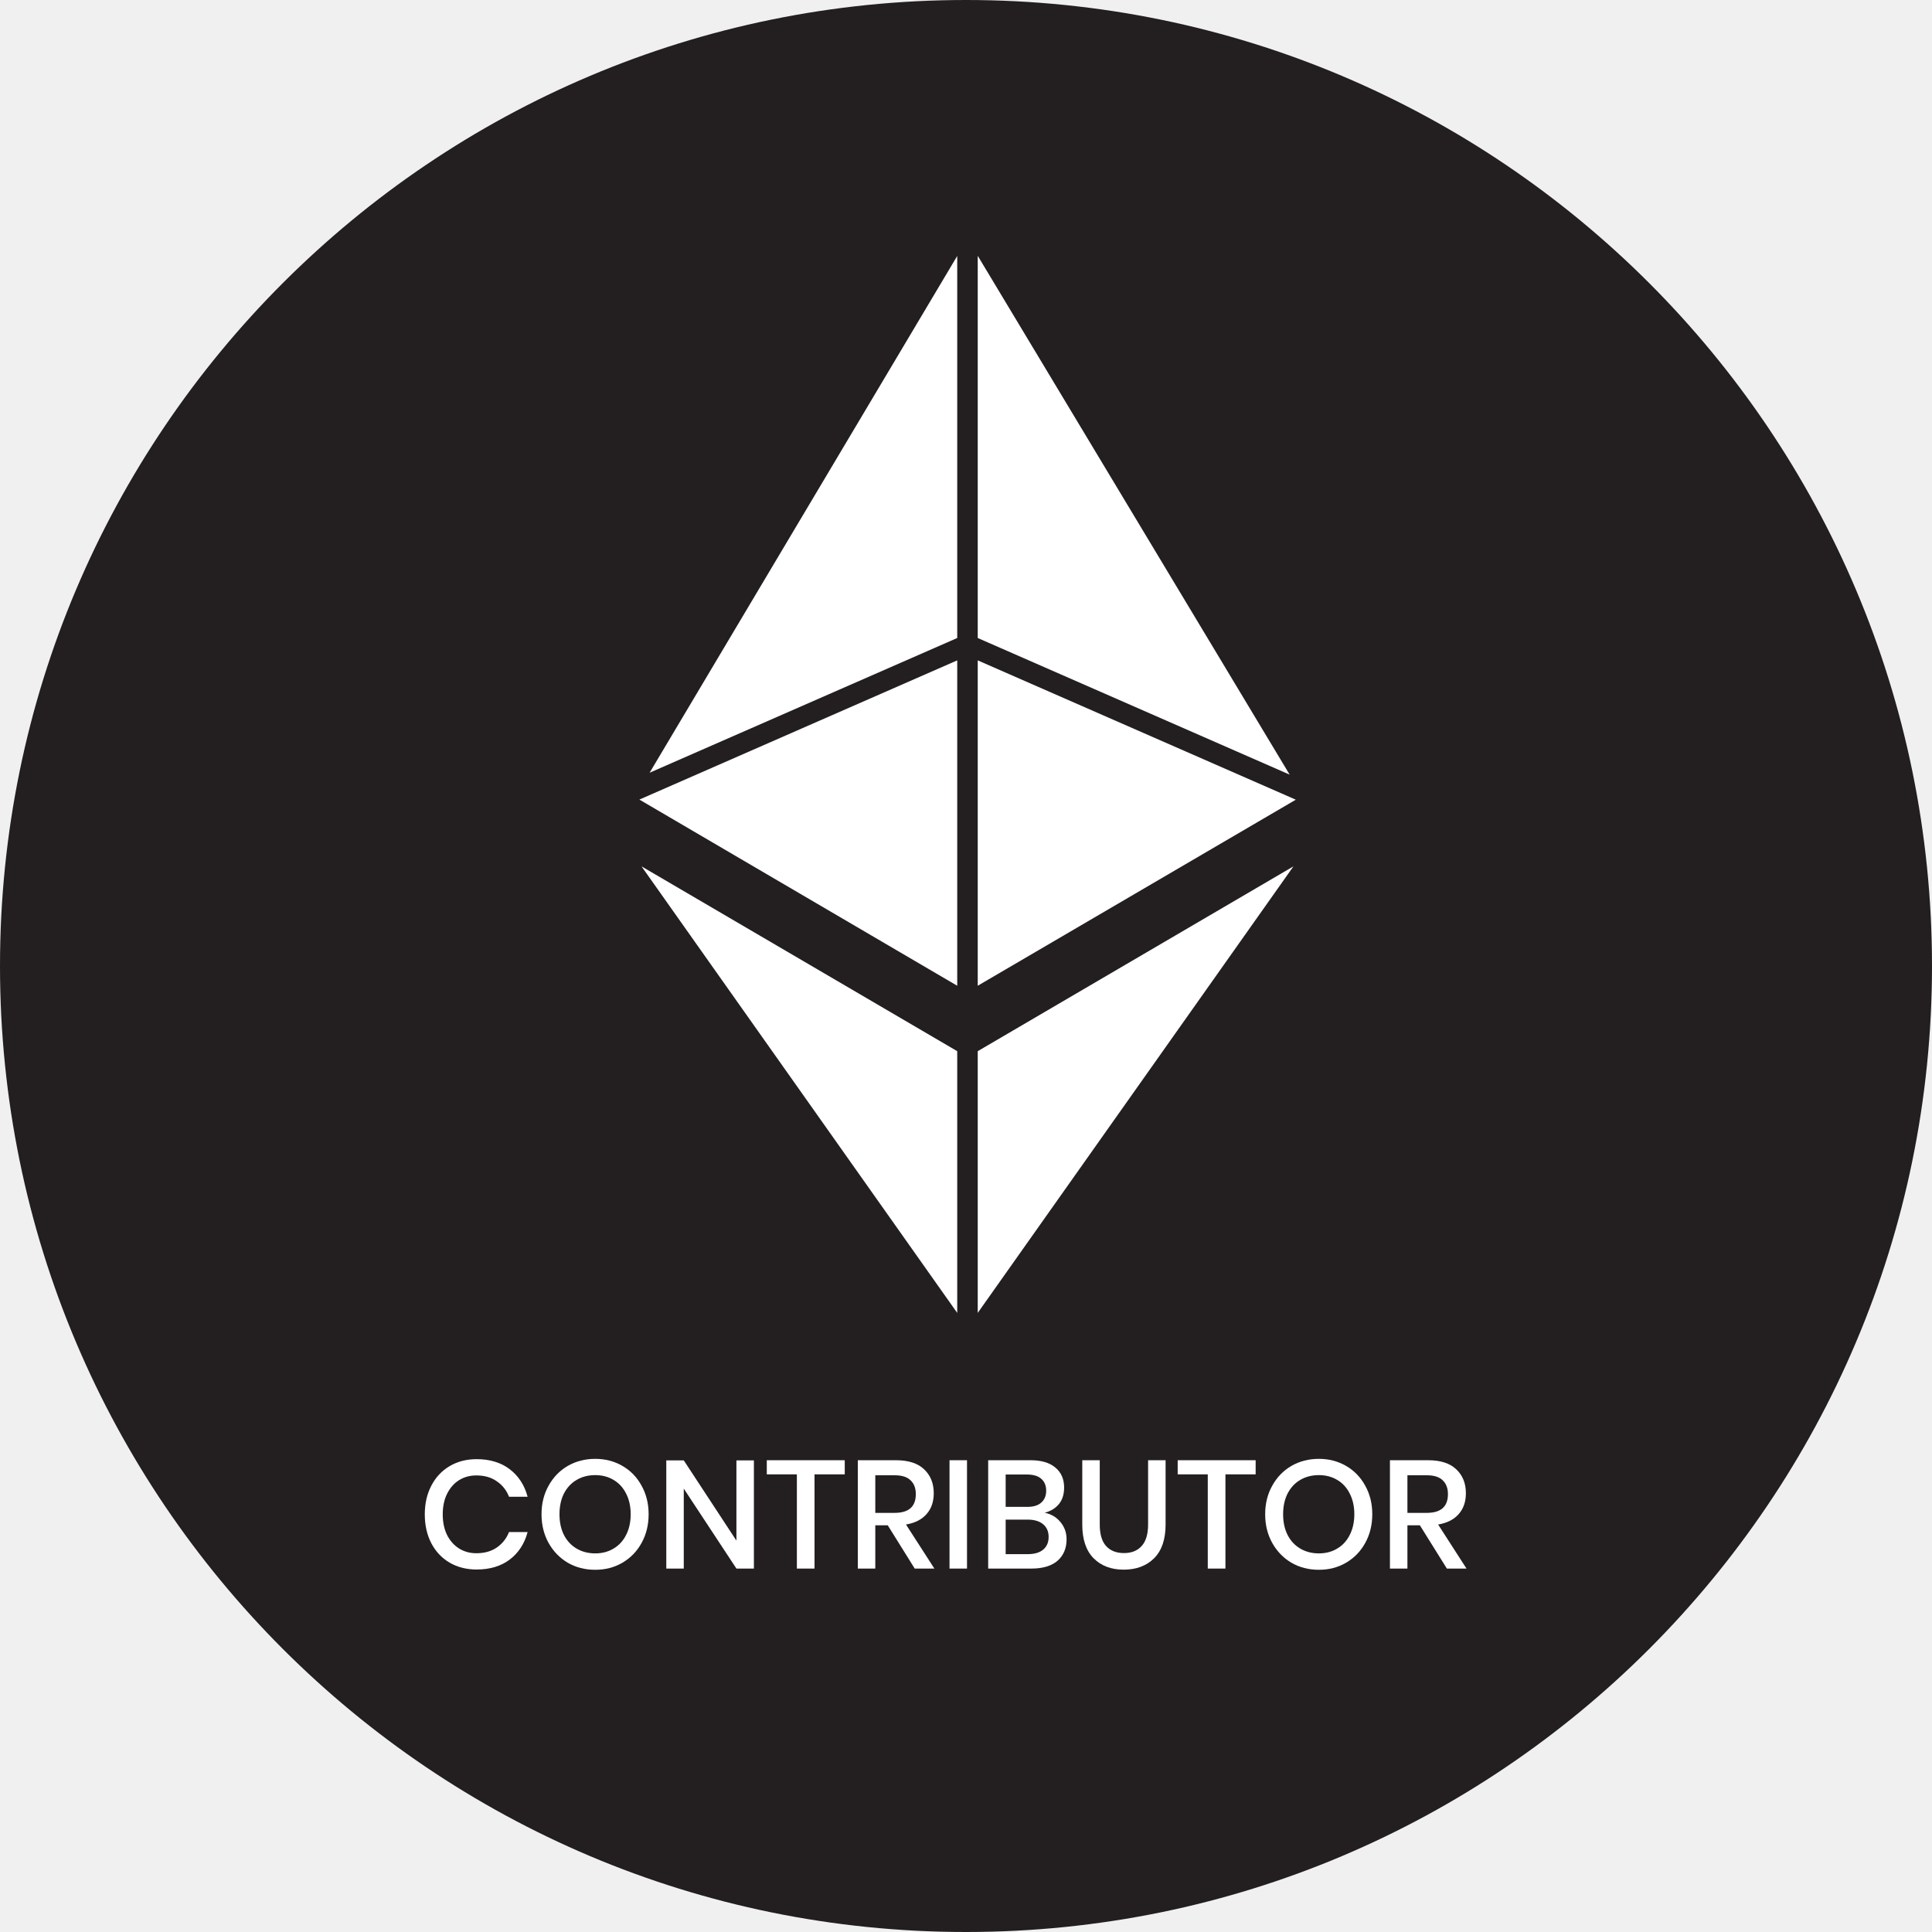
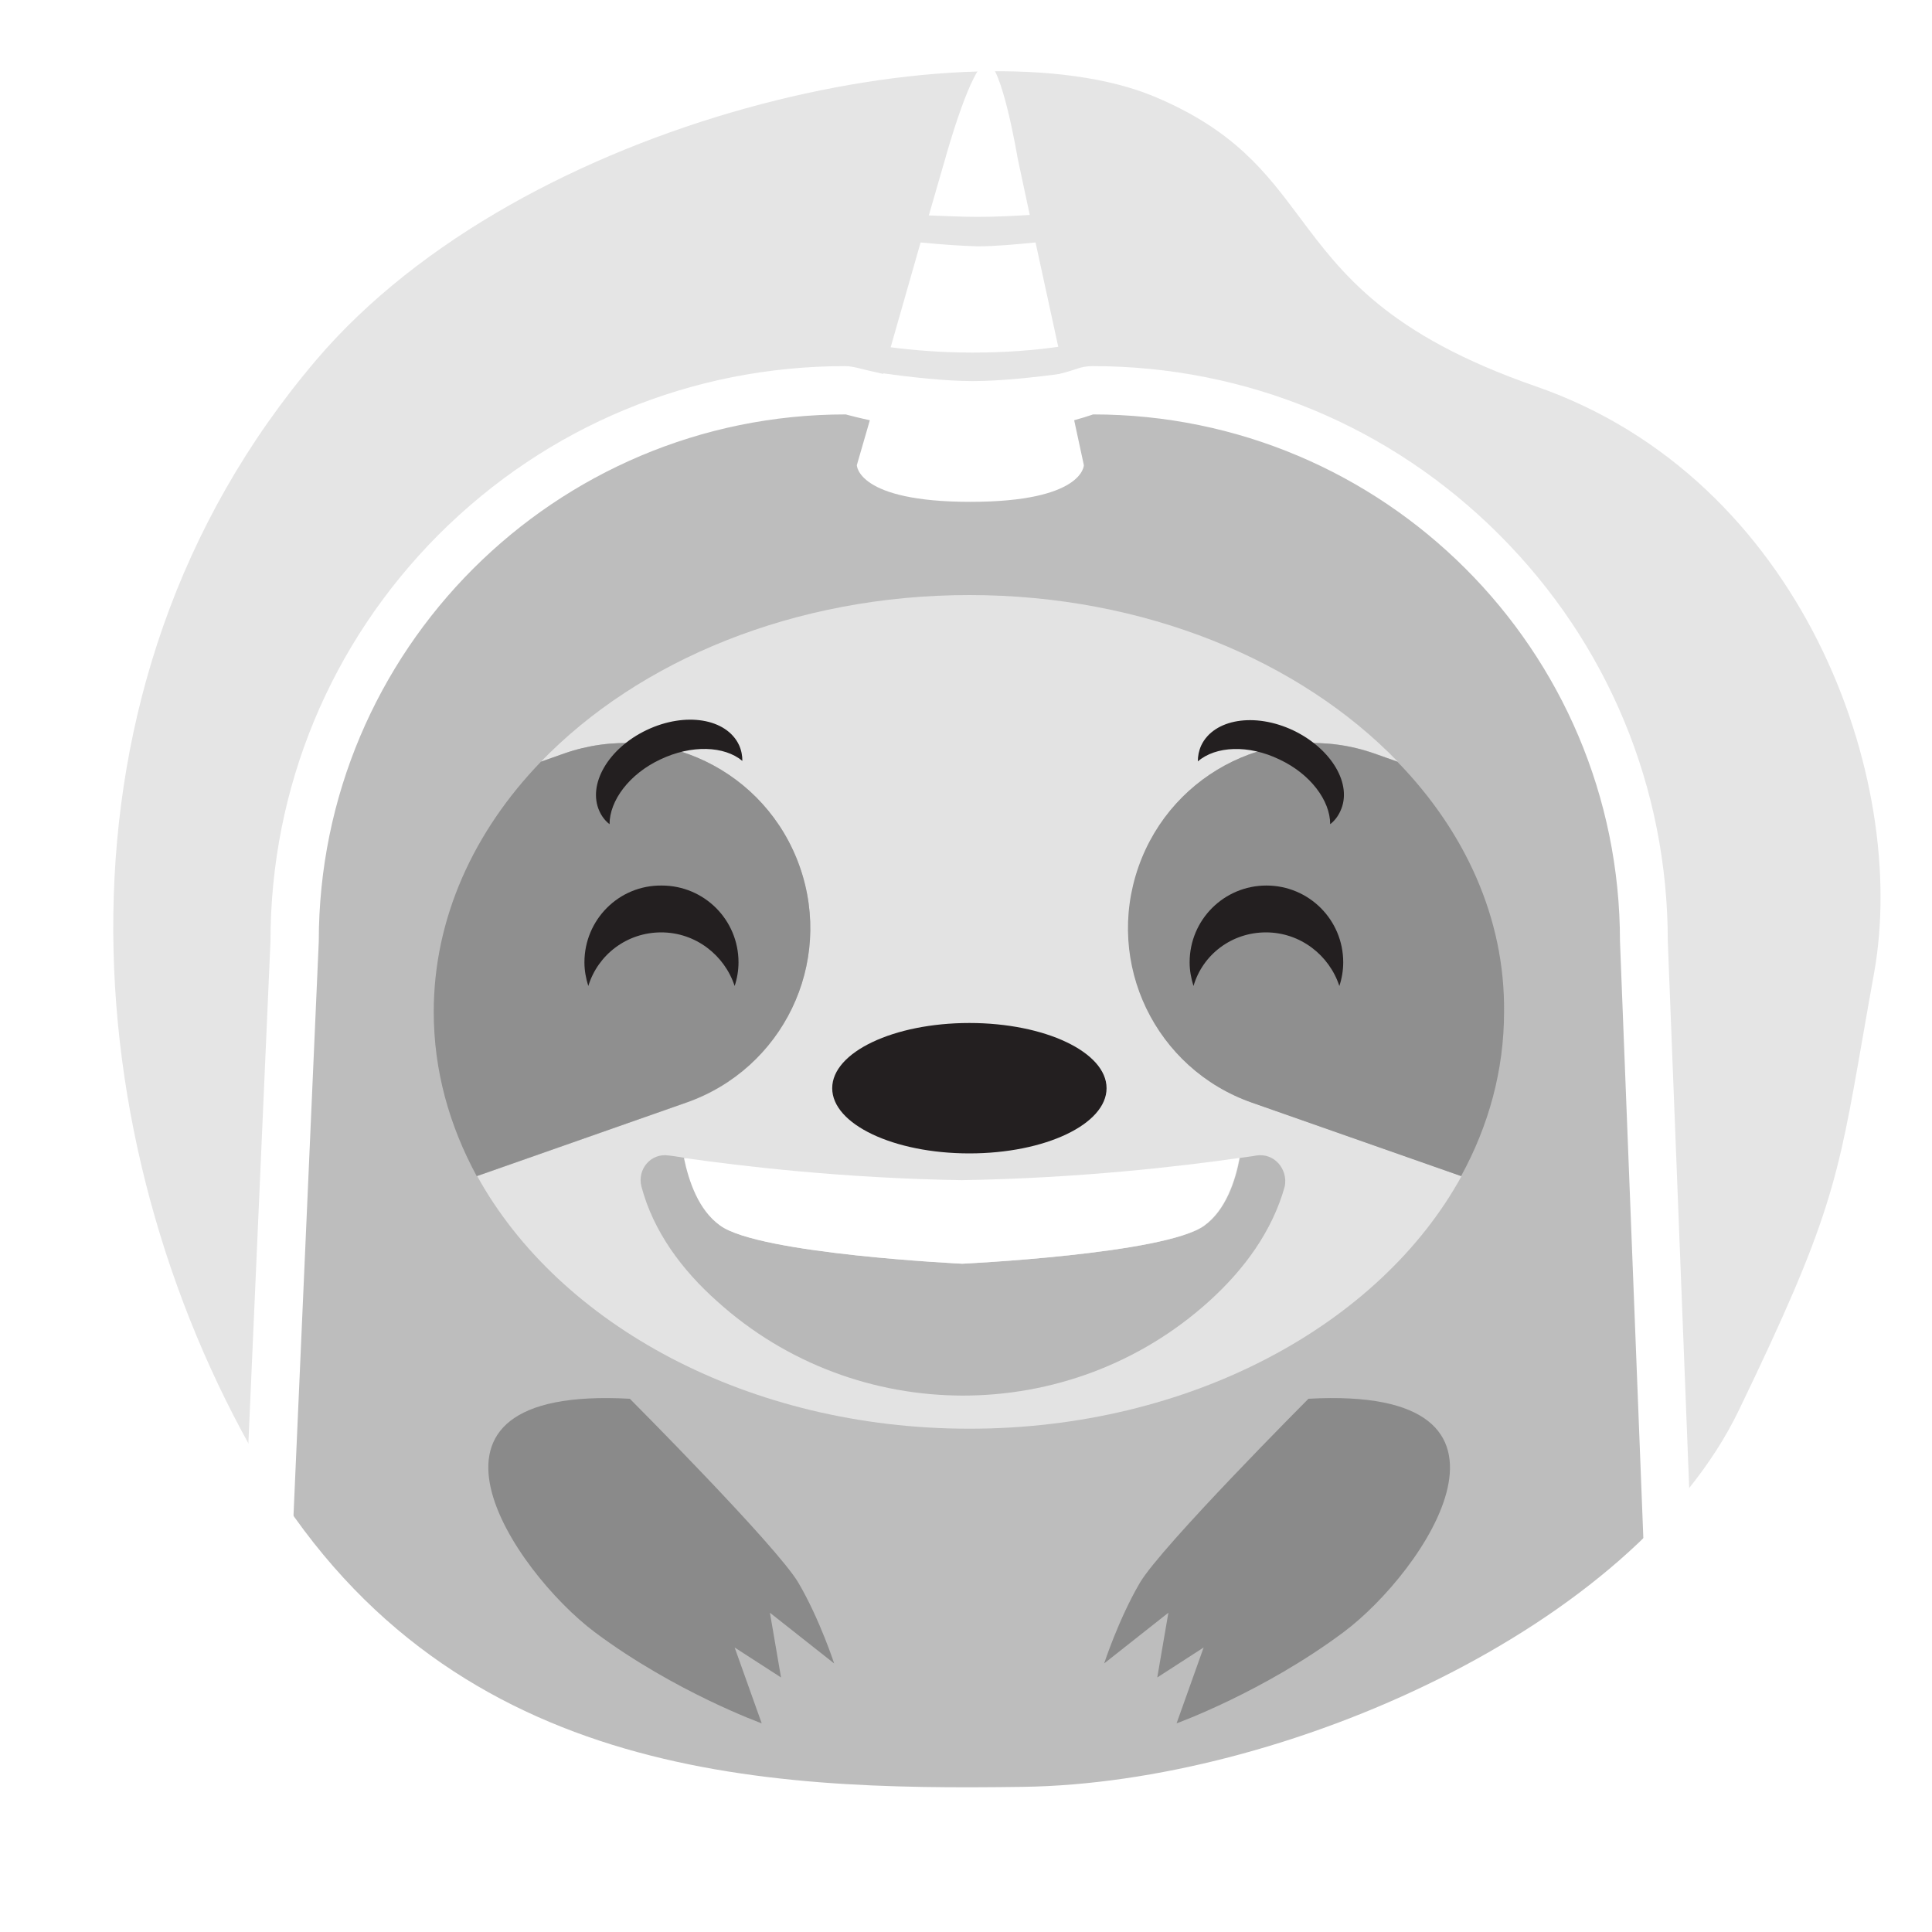
- <svg xmlns="http://www.w3.org/2000/svg" xmlns:xlink="http://www.w3.org/1999/xlink" width="100" height="100" viewBox="0 0 100 100" version="1.1">
-   <g id="Canvas" transform="translate(-554 -2124)">
-     <g id="Group">
-       <g id="Vector">
-         <use xlink:href="#path0_fill" transform="translate(554 2124)" fill="#231F20" />
+ <svg xmlns="http://www.w3.org/2000/svg" xmlns:xlink="http://www.w3.org/1999/xlink" width="400" height="400" viewBox="0 0 400 400" version="1.1">
+   <g id="Canvas" transform="translate(1226 213)">
+     <clipPath id="clip-0" clip-rule="evenodd">
+       <path d="M -1226 -213L -826 -213L -826 187L -1226 187L -1226 -213Z" fill="#FFFFFF" />
+     </clipPath>
+     <g id="Empty" clip-path="url(#clip-0)">
+       <path d="M -1226 -213L -826 -213L -826 187L -1226 187L -1226 -213Z" fill="#E5E5E5" />
+       <g id="Group">
+         <g id="Group">
+           <g id="Vector">
+             <use xlink:href="#path0_fill" transform="translate(-1174 -132.2)" fill="#BDBDBD" />
+           </g>
+           <g id="Vector">
+             <use xlink:href="#path1_fill" transform="translate(-1127.2 -89.8)" fill="#E3E3E3" />
+           </g>
+           <g id="Vector">
+             <use xlink:href="#path2_fill" transform="translate(-1136.2 -59.1688)" fill="#8F8F8F" />
+           </g>
+           <g id="Vector">
+             <use xlink:href="#path3_fill" transform="translate(-992.469 -59.1688)" fill="#8F8F8F" />
+           </g>
+           <g id="Vector">
+             <use xlink:href="#path4_fill" transform="translate(-1053.7 -1.2)" fill="#231F20" />
+           </g>
+           <g id="Vector">
+             <use xlink:href="#path5_fill" transform="translate(-1124.9 76.4552)" fill="#8A8A8A" />
+           </g>
+           <g id="Vector">
+             <use xlink:href="#path6_fill" transform="translate(-997.4 76.4556)" fill="#8A8A8A" />
+           </g>
+           <g id="Vector">
+             <use xlink:href="#path7_fill" transform="translate(-1179 -137.2)" fill="#FFFFFF" />
+           </g>
+         </g>
+         <g id="Group">
+           <g id="Vector">
+             <use xlink:href="#path8_fill" transform="translate(-1033.7 -200)" fill="#FFFFFF" />
+           </g>
+           <g id="Vector">
+             <use xlink:href="#path9_fill" transform="translate(-1048.6 -135.7)" fill="#FFFFFF" />
+           </g>
+           <g id="Vector">
+             <use xlink:href="#path10_fill" transform="translate(-1041.6 -162.8)" fill="#FFFFFF" />
+           </g>
+         </g>
      </g>
-       <g id="CONTRIBUTOR">
-         <use xlink:href="#path1_fill" transform="translate(575.987 2199.51)" fill="#FFFFFF" />
-         <use xlink:href="#path2_fill" transform="translate(575.987 2199.51)" fill="#FFFFFF" />
-         <use xlink:href="#path3_fill" transform="translate(575.987 2199.51)" fill="#FFFFFF" />
-         <use xlink:href="#path4_fill" transform="translate(575.987 2199.51)" fill="#FFFFFF" />
-         <use xlink:href="#path5_fill" transform="translate(575.987 2199.51)" fill="#FFFFFF" />
-         <use xlink:href="#path6_fill" transform="translate(575.987 2199.51)" fill="#FFFFFF" />
-         <use xlink:href="#path7_fill" transform="translate(575.987 2199.51)" fill="#FFFFFF" />
-         <use xlink:href="#path8_fill" transform="translate(575.987 2199.51)" fill="#FFFFFF" />
-         <use xlink:href="#path9_fill" transform="translate(575.987 2199.51)" fill="#FFFFFF" />
-         <use xlink:href="#path10_fill" transform="translate(575.987 2199.51)" fill="#FFFFFF" />
-         <use xlink:href="#path11_fill" transform="translate(575.987 2199.51)" fill="#FFFFFF" />
+       <g id="Subtract">
+         <use xlink:href="#path11_fill" transform="translate(-1226 -213)" fill="#FFFFFF" />
      </g>
-       <g id="Vector">
-         <use xlink:href="#path12_fill" transform="translate(587.094 2137.24)" fill="#FFFFFF" />
-         <use xlink:href="#path13_fill" transform="translate(587.094 2137.24)" fill="#FFFFFF" />
-         <use xlink:href="#path14_fill" transform="translate(587.094 2137.24)" fill="#FFFFFF" />
-         <use xlink:href="#path15_fill" transform="translate(587.094 2137.24)" fill="#FFFFFF" />
-         <use xlink:href="#path16_fill" transform="translate(587.094 2137.24)" fill="#FFFFFF" />
-         <use xlink:href="#path17_fill" transform="translate(587.094 2137.24)" fill="#FFFFFF" />
+       <g id="Group">
+         <g id="Vector">
+           <use xlink:href="#path12_fill" transform="translate(-1093.37 26.1705)" fill="#B8B8B8" />
+         </g>
+         <g id="Vector">
+           <use xlink:href="#path13_fill" transform="translate(-1084.4 26.7397)" fill="#FFFFFF" />
+         </g>
+         <g id="Vector">
+           <use xlink:href="#path14_fill" transform="translate(-1105 -29.6613)" fill="#231F20" />
+         </g>
+         <g id="Vector">
+           <use xlink:href="#path15_fill" transform="translate(-979.7 -29.6603)" fill="#231F20" />
+         </g>
+         <g id="Group">
+           <g id="Vector">
+             <use xlink:href="#path16_fill" transform="translate(-978 -63.9)" fill="#231F20" />
+           </g>
+           <g id="Vector">
+             <use xlink:href="#path17_fill" transform="translate(-1102.61 -64)" fill="#231F20" />
+           </g>
+         </g>
      </g>
    </g>
  </g>
  <defs>
-     <path id="path0_fill" d="M 50 0C 22.386 0 0 22.386 0 50C 0 77.614 22.386 100 50 100C 77.614 100 100 77.614 100 50C 100 22.386 77.614 0 50 0Z" />
-     <path id="path1_fill" d="M 2.685 0.016C 3.373 0.016 3.945 0.191 4.4 0.54C 4.856 0.89 5.163 1.363 5.322 1.962L 4.36 1.962C 4.228 1.623 4.016 1.356 3.725 1.16C 3.439 0.958 3.087 0.858 2.669 0.858C 2.335 0.858 2.036 0.94 1.771 1.104C 1.512 1.268 1.305 1.504 1.152 1.811C 1.003 2.113 0.929 2.467 0.929 2.875C 0.929 3.278 1.003 3.632 1.152 3.94C 1.305 4.241 1.512 4.474 1.771 4.638C 2.036 4.803 2.335 4.885 2.669 4.885C 3.087 4.885 3.439 4.787 3.725 4.591C 4.016 4.39 4.228 4.122 4.36 3.789L 5.322 3.789C 5.163 4.387 4.856 4.861 4.4 5.21C 3.945 5.555 3.373 5.727 2.685 5.727C 2.155 5.727 1.686 5.607 1.279 5.369C 0.871 5.126 0.556 4.789 0.334 4.36C 0.111 3.926 0 3.431 0 2.875C 0 2.319 0.111 1.827 0.334 1.398C 0.556 0.964 0.871 0.625 1.279 0.381C 1.686 0.138 2.155 0.016 2.685 0.016Z" />
-     <path id="path2_fill" d="M 8.822 0C 9.341 0 9.81 0.122 10.228 0.365C 10.652 0.609 10.983 0.95 11.221 1.39C 11.464 1.824 11.586 2.317 11.586 2.867C 11.586 3.418 11.464 3.913 11.221 4.353C 10.983 4.787 10.652 5.128 10.228 5.377C 9.81 5.621 9.341 5.742 8.822 5.742C 8.298 5.742 7.824 5.621 7.4 5.377C 6.982 5.128 6.651 4.787 6.408 4.353C 6.164 3.913 6.042 3.418 6.042 2.867C 6.042 2.317 6.164 1.824 6.408 1.39C 6.651 0.95 6.982 0.609 7.4 0.365C 7.824 0.122 8.298 0 8.822 0ZM 8.822 0.842C 8.462 0.842 8.142 0.924 7.861 1.088C 7.58 1.252 7.361 1.488 7.202 1.795C 7.048 2.102 6.972 2.46 6.972 2.867C 6.972 3.275 7.048 3.632 7.202 3.94C 7.361 4.247 7.58 4.482 7.861 4.646C 8.142 4.811 8.462 4.893 8.822 4.893C 9.177 4.893 9.492 4.811 9.767 4.646C 10.048 4.482 10.265 4.247 10.419 3.94C 10.578 3.632 10.657 3.275 10.657 2.867C 10.657 2.46 10.578 2.102 10.419 1.795C 10.265 1.488 10.048 1.252 9.767 1.088C 9.492 0.924 9.177 0.842 8.822 0.842Z" />
-     <path id="path3_fill" d="M 17.035 5.679L 16.13 5.679L 13.405 1.541L 13.405 5.679L 12.5 5.679L 12.5 0.079L 13.405 0.079L 16.13 4.233L 16.13 0.079L 17.035 0.079L 17.035 5.679Z" />
-     <path id="path4_fill" d="M 21.737 0.071L 21.737 0.802L 20.172 0.802L 20.172 5.679L 19.259 5.679L 19.259 0.802L 17.702 0.802L 17.702 0.071L 21.737 0.071Z" />
-     <path id="path5_fill" d="M 25.359 5.679L 23.962 3.439L 23.318 3.439L 23.318 5.679L 22.413 5.679L 22.413 0.071L 24.39 0.071C 25.031 0.071 25.516 0.228 25.844 0.54C 26.177 0.853 26.344 1.266 26.344 1.779C 26.344 2.219 26.22 2.579 25.971 2.859C 25.727 3.14 25.373 3.32 24.907 3.399L 26.376 5.679L 25.359 5.679ZM 23.318 2.796L 24.319 2.796C 25.05 2.796 25.415 2.473 25.415 1.827C 25.415 1.52 25.325 1.281 25.145 1.112C 24.97 0.937 24.695 0.85 24.319 0.85L 23.318 0.85L 23.318 2.796Z" />
-     <path id="path6_fill" d="M 28.065 0.071L 28.065 5.679L 27.16 5.679L 27.16 0.071L 28.065 0.071Z" />
-     <path id="path7_fill" d="M 32.084 2.788C 32.422 2.857 32.695 3.018 32.902 3.272C 33.114 3.527 33.219 3.823 33.219 4.162C 33.219 4.628 33.063 4.999 32.751 5.274C 32.438 5.544 31.986 5.679 31.393 5.679L 29.161 5.679L 29.161 0.071L 31.353 0.071C 31.914 0.071 32.343 0.199 32.64 0.453C 32.941 0.702 33.092 1.046 33.092 1.485C 33.092 1.84 33 2.129 32.814 2.351C 32.629 2.568 32.386 2.714 32.084 2.788ZM 30.066 2.486L 31.186 2.486C 31.504 2.486 31.745 2.412 31.909 2.264C 32.078 2.115 32.163 1.909 32.163 1.644C 32.163 1.385 32.078 1.181 31.909 1.033C 31.745 0.884 31.493 0.81 31.154 0.81L 30.066 0.81L 30.066 2.486ZM 31.21 4.932C 31.554 4.932 31.819 4.856 32.004 4.702C 32.195 4.543 32.29 4.323 32.29 4.043C 32.29 3.762 32.195 3.542 32.004 3.384C 31.814 3.225 31.546 3.145 31.202 3.145L 30.066 3.145L 30.066 4.932L 31.21 4.932Z" />
-     <path id="path8_fill" d="M 34.936 0.071L 34.936 3.399C 34.936 3.897 35.045 4.268 35.262 4.511C 35.484 4.755 35.794 4.877 36.191 4.877C 36.583 4.877 36.888 4.755 37.105 4.511C 37.327 4.268 37.438 3.897 37.438 3.399L 37.438 0.071L 38.344 0.071L 38.344 3.399C 38.344 4.167 38.145 4.75 37.748 5.147C 37.351 5.539 36.827 5.735 36.175 5.735C 35.529 5.735 35.011 5.539 34.619 5.147C 34.227 4.75 34.031 4.167 34.031 3.399L 34.031 0.071L 34.936 0.071Z" />
-     <path id="path9_fill" d="M 43.005 0.071L 43.005 0.802L 41.441 0.802L 41.441 5.679L 40.527 5.679L 40.527 0.802L 38.97 0.802L 38.97 0.071L 43.005 0.071Z" />
-     <path id="path10_fill" d="M 46.278 0C 46.797 0 47.266 0.122 47.684 0.365C 48.108 0.609 48.438 0.95 48.677 1.39C 48.92 1.824 49.042 2.317 49.042 2.867C 49.042 3.418 48.92 3.913 48.677 4.353C 48.438 4.787 48.108 5.128 47.684 5.377C 47.266 5.621 46.797 5.742 46.278 5.742C 45.754 5.742 45.28 5.621 44.856 5.377C 44.438 5.128 44.107 4.787 43.864 4.353C 43.62 3.913 43.498 3.418 43.498 2.867C 43.498 2.317 43.62 1.824 43.864 1.39C 44.107 0.95 44.438 0.609 44.856 0.365C 45.28 0.122 45.754 0 46.278 0ZM 46.278 0.842C 45.918 0.842 45.598 0.924 45.317 1.088C 45.036 1.252 44.817 1.488 44.658 1.795C 44.504 2.102 44.427 2.46 44.427 2.867C 44.427 3.275 44.504 3.632 44.658 3.94C 44.817 4.247 45.036 4.482 45.317 4.646C 45.598 4.811 45.918 4.893 46.278 4.893C 46.633 4.893 46.948 4.811 47.223 4.646C 47.504 4.482 47.721 4.247 47.874 3.94C 48.033 3.632 48.113 3.275 48.113 2.867C 48.113 2.46 48.033 2.102 47.874 1.795C 47.721 1.488 47.504 1.252 47.223 1.088C 46.948 0.924 46.633 0.842 46.278 0.842Z" />
-     <path id="path11_fill" d="M 52.903 5.679L 51.505 3.439L 50.861 3.439L 50.861 5.679L 49.956 5.679L 49.956 0.071L 51.934 0.071C 52.574 0.071 53.059 0.228 53.387 0.54C 53.721 0.853 53.887 1.266 53.887 1.779C 53.887 2.219 53.763 2.579 53.514 2.859C 53.27 3.14 52.916 3.32 52.45 3.399L 53.919 5.679L 52.903 5.679ZM 50.861 2.796L 51.862 2.796C 52.593 2.796 52.958 2.473 52.958 1.827C 52.958 1.52 52.868 1.281 52.688 1.112C 52.513 0.937 52.238 0.85 51.862 0.85L 50.861 0.85L 50.861 2.796Z" />
-     <path id="path12_fill" d="M 0.111 31.603L 16.452 54.716L 16.452 41.169L 0.111 31.603Z" />
-     <path id="path13_fill" d="M 0 28.146L 16.452 37.782L 16.452 20.941L 0 28.146Z" />
-     <path id="path14_fill" d="M 0.53 26.756L 16.452 19.783L 16.452 0.008L 0.53 26.756Z" />
-     <path id="path15_fill" d="M 33.658 26.855L 17.513 0L 17.513 19.783L 33.658 26.855Z" />
-     <path id="path16_fill" d="M 17.513 41.169L 17.513 54.716L 33.854 31.603L 17.513 41.169Z" />
-     <path id="path17_fill" d="M 17.513 20.941L 17.513 37.782L 33.977 28.152L 17.513 20.941Z" />
+     <path id="path0_fill" d="M 296.4 318.1L 288.4 114.1C 288.4 51.2 237.2 1.52588e-06 174.3 1.52588e-06C 173.7 1.52588e-06 173.1 0.1 172.6 0.3C 172.5 0.3 162.3 4 150.4 4C 138.3 4 124.6 0.2 124.5 0.2C 124.1 0.1 123.6 1.52588e-06 123.2 1.52588e-06C 60.2 1.52588e-06 9 51.2 9 114.1L 0 318.1L 296.4 318.1Z" />
+     <path id="path1_fill" d="M 137 56.3C 144 36.3 165.8 25.8 185.8 32.8L 190.6 34.5C 170.4 13.6 138.2 3.05176e-06 101.9 3.05176e-06C 65.7 3.05176e-06 33.5 13.5 13.2 34.5L 18 32.8C 38 25.8 59.8 36.3 66.8 56.3C 73.8 76.3 63.3 98.1 43.3 105.1L -7.6294e-07 120.3C 17 151.1 56.2 172.6 101.9 172.6C 147.6 172.6 186.9 151.1 203.8 120.3L 160.5 105.1C 140.5 98.1 130 76.3 137 56.3Z" />
+     <path id="path2_fill" d="M 75.8 25.669C 68.8 5.669 47 -4.831 27 2.169L 22.2 3.869C 8.3 18.269 -7.62939e-07 36.269 -7.62939e-07 55.669C -7.62939e-07 67.769 3.2 79.169 8.9 89.669L 52.2 74.469C 72.3 67.469 82.8 45.669 75.8 25.669Z" />
+     <path id="path3_fill" d="M 55.769 3.869L 50.969 2.169C 30.969 -4.831 9.169 5.669 2.169 25.669C -4.831 45.669 5.669 67.469 25.669 74.469L 68.969 89.669C 74.669 79.269 77.869 67.769 77.869 55.669C 78.069 36.269 69.769 18.269 55.769 3.869Z" />
+     <path id="path4_fill" d="M 28.4 27C 44.085 27 56.8 20.956 56.8 13.5C 56.8 6.044 44.085 -6.10352e-06 28.4 -6.10352e-06C 12.715 -6.10352e-06 3.05176e-06 6.044 3.05176e-06 13.5C 3.05176e-06 20.956 12.715 27 28.4 27Z" />
+     <path id="path5_fill" d="M 29.304 0.145C 29.304 0.145 59.804 30.745 64.204 38.245C 68.604 45.745 71.604 54.945 71.604 54.945L 58.304 44.445L 60.604 57.845L 51.004 51.645L 56.604 67.345C 56.604 67.345 38.604 60.845 22.004 48.445C 5.404 35.945 -21.196 -2.655 29.304 0.145Z" />
+     <path id="path6_fill" d="M 42.3 0.144C 42.3 0.144 11.8 30.744 7.4 38.244C 3 45.744 6.10352e-06 54.944 6.10352e-06 54.944L 13.3 44.444L 11 57.844L 20.6 51.644L 15 67.344C 15 67.344 33 60.844 49.6 48.444C 66.2 36.044 92.8 -2.656 42.3 0.144Z" />
+     <path id="path7_fill" d="M 306.3 324.1C 306.3 323.9 306.3 323.7 306.3 323.5L 298.3 119.1C 298.3 87.3 285.9 57.4 263.4 34.9C 240.9 12.4 211 1.52588e-06 179.2 1.52588e-06C 178 1.52588e-06 176.9 0.2 175.8 0.6C 175.5 0.7 166.1 4 155.3 4C 143.9 4 130.8 0.4 130.7 0.4C 129.8 0.2 128.9 1.52588e-06 128 1.52588e-06C 96.2 1.52588e-06 66.3 12.4 43.8 34.9C 21.4 57.4 9 87.3 9 119.1L 0 323.5C 0 323.7 0 323.9 0 324.1L 306.3 324.1ZM 19 119.1C 19 58.9 67.8 10 128.1 10C 128.1 10 142.4 14 155.4 14C 168.4 14 179.3 10 179.3 10C 239.5 10 288.4 58.8 288.4 119.1L 296.4 323.5L 10 323.5L 19 119.1Z" />
+     <path id="path8_fill" d="M 10.1 31.9C 14 31.9 17.6 31.7 20.9 31.5L 18.4 19.8C 18.4 19.8 15.1 1.49011e-09 12 1.49011e-09C 8.9 1.49011e-09 3.5 19.5 3.5 19.5L 3.05176e-06 31.6C 3.1 31.7 6.5 31.9 10.1 31.9Z" />
+     <path id="path9_fill" d="M 24 1.6C 18.4 1.6 11.2 0.8 5.5 1.52588e-06L -6.10352e-06 19C -6.10352e-06 19 -5.72205e-06 26.6 23.5 26.6C 47 26.6 47 19 47 19L 42.9 1.52588e-06C 37.1 0.8 29.7 1.6 24 1.6Z" />
+     <path id="path10_fill" d="M 6.2 -7.62939e-07L -6.10352e-06 21.7C 4.6 22.3 10.5 22.8 17 22.8C 23.8 22.8 29.9 22.3 34.7 21.6L 30 -7.62939e-07C 25.9 0.4 21.6 0.8 18 0.8C 14.4 0.7 10.3 0.4 6.2 -7.62939e-07Z" />
+     <path id="path11_fill" fill-rule="evenodd" d="M 400 0L 0 0L 0 400L 400 400L 400 0ZM 269.106 45.04C 262.139 35.724 255.559 26.926 239 20C 201.581 4.349 108.5 24 65.5 74.5C 7.58 142.523 15.333 236.546 53.5 302.5C 91.667 368.454 157.925 370.698 211.808 369.949C 265.692 369.199 338.297 336.968 360 292C 379.079 252.468 380.456 244.573 385.606 215.047C 386.314 210.987 387.093 206.517 388 201.5C 395.292 161.154 373.12 99.138 318 80C 287.272 69.331 277.882 56.775 269.106 45.04Z" />
+     <path id="path12_fill" d="M 127.465 0.069C 126.465 0.269 125.265 0.369 124.065 0.569C 123.165 5.369 121.165 11.369 116.765 14.569C 108.665 20.469 66.665 22.469 66.665 22.469C 66.665 22.469 24.665 20.469 16.565 14.569C 12.165 11.369 10.165 5.369 9.265 0.569C 7.965 0.369 6.865 0.169 5.865 0.069C 2.165 -0.531 -0.735 2.869 0.165 6.469C 2.665 15.869 8.565 23.769 15.865 30.269C 44.665 56.269 88.865 56.269 117.665 30.269C 124.965 23.669 130.765 15.769 133.365 6.469C 134.065 2.869 131.165 -0.531 127.465 0.069Z" />
+     <path id="path13_fill" d="M 7.5 14C 15.6 19.9 57.6 21.9 57.6 21.9C 57.6 21.9 99.6 19.9 107.7 14C 112.1 10.8 114.1 4.8 115 -3.05176e-06C 103.1 1.7 82.1 4.2 57.5 4.6C 32.9 4.2 11.9 1.7 3.8147e-07 -3.05176e-06C 1 4.8 3 10.8 7.5 14Z" />
+     <path id="path14_fill" d="M 15.9 9.701C 23 9.701 29 14.401 31.1 20.801C 31.6 19.301 31.9 17.601 31.9 15.901C 31.9 7.101 24.8 0.001 16 0.001C 7.1 -0.099 0 7.101 0 15.901C 0 17.601 0.3 19.201 0.8 20.801C 2.8 14.301 8.8 9.701 15.9 9.701Z" />
+     <path id="path15_fill" d="M 15.8 9.7C 22.9 9.7 28.9 14.4 31 20.8C 31.5 19.3 31.8 17.6 31.8 15.9C 31.8 7.1 24.7 -7.62939e-07 15.9 -7.62939e-07C 7.1 -7.62939e-07 3.05176e-06 7.1 3.05176e-06 15.9C 3.05176e-06 17.6 0.3 19.2 0.8 20.8C 2.7 14.3 8.7 9.7 15.8 9.7Z" />
+     <path id="path16_fill" d="M 16.9 8.14C 23.3 11.14 27.4 16.64 27.4 21.54C 28.3 20.84 29 19.94 29.5 18.84C 32.1 13.34 27.7 5.94 19.8 2.14C 11.8 -1.66 3.3 -0.26 0.7 5.24C 0.2 6.34 -1.42109e-14 7.44 -1.42109e-14 8.54C 3.7 5.34 10.5 5.04 16.9 8.14Z" />
+     <path id="path17_fill" d="M 13.31 8.24C 6.91 11.24 2.81 16.74 2.81 21.64C 1.91 20.94 1.21 20.04 0.71 18.94C -1.79 13.44 2.51 5.94 10.51 2.14C 18.51 -1.66 27.01 -0.26 29.61 5.24C 30.11 6.34 30.31 7.44 30.31 8.54C 26.61 5.44 19.81 5.14 13.31 8.24Z" />
  </defs>
</svg>
